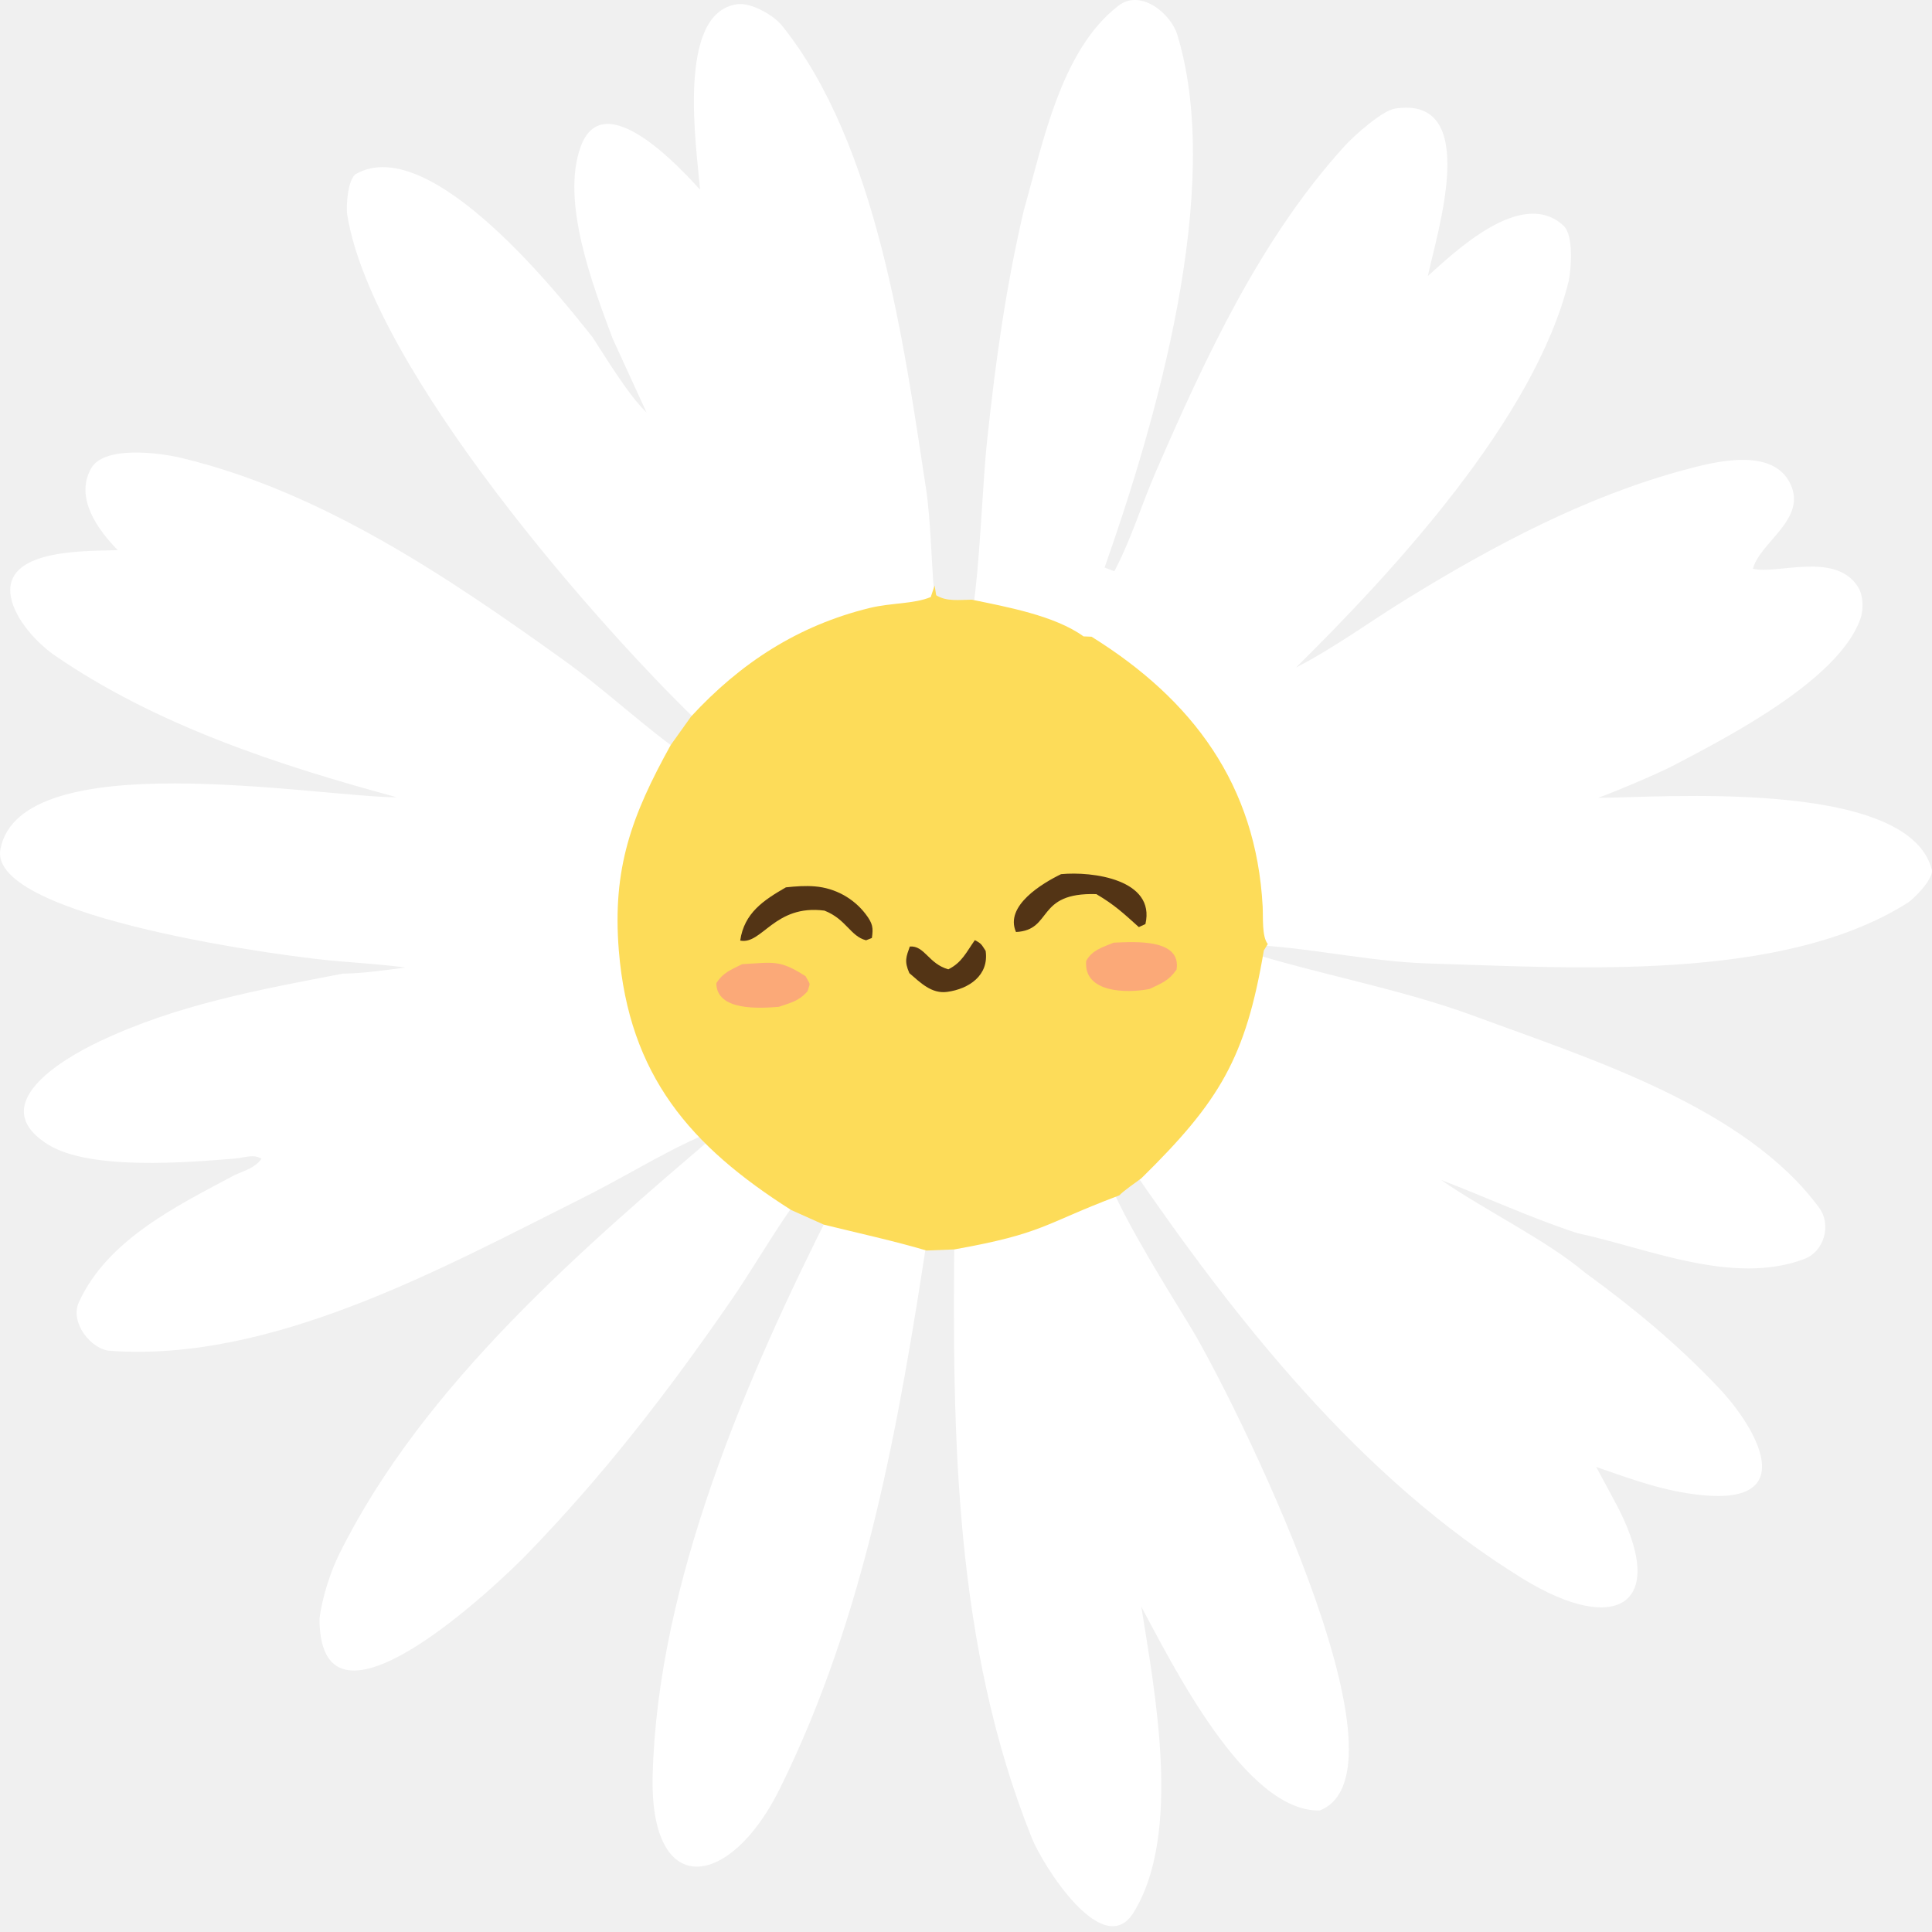
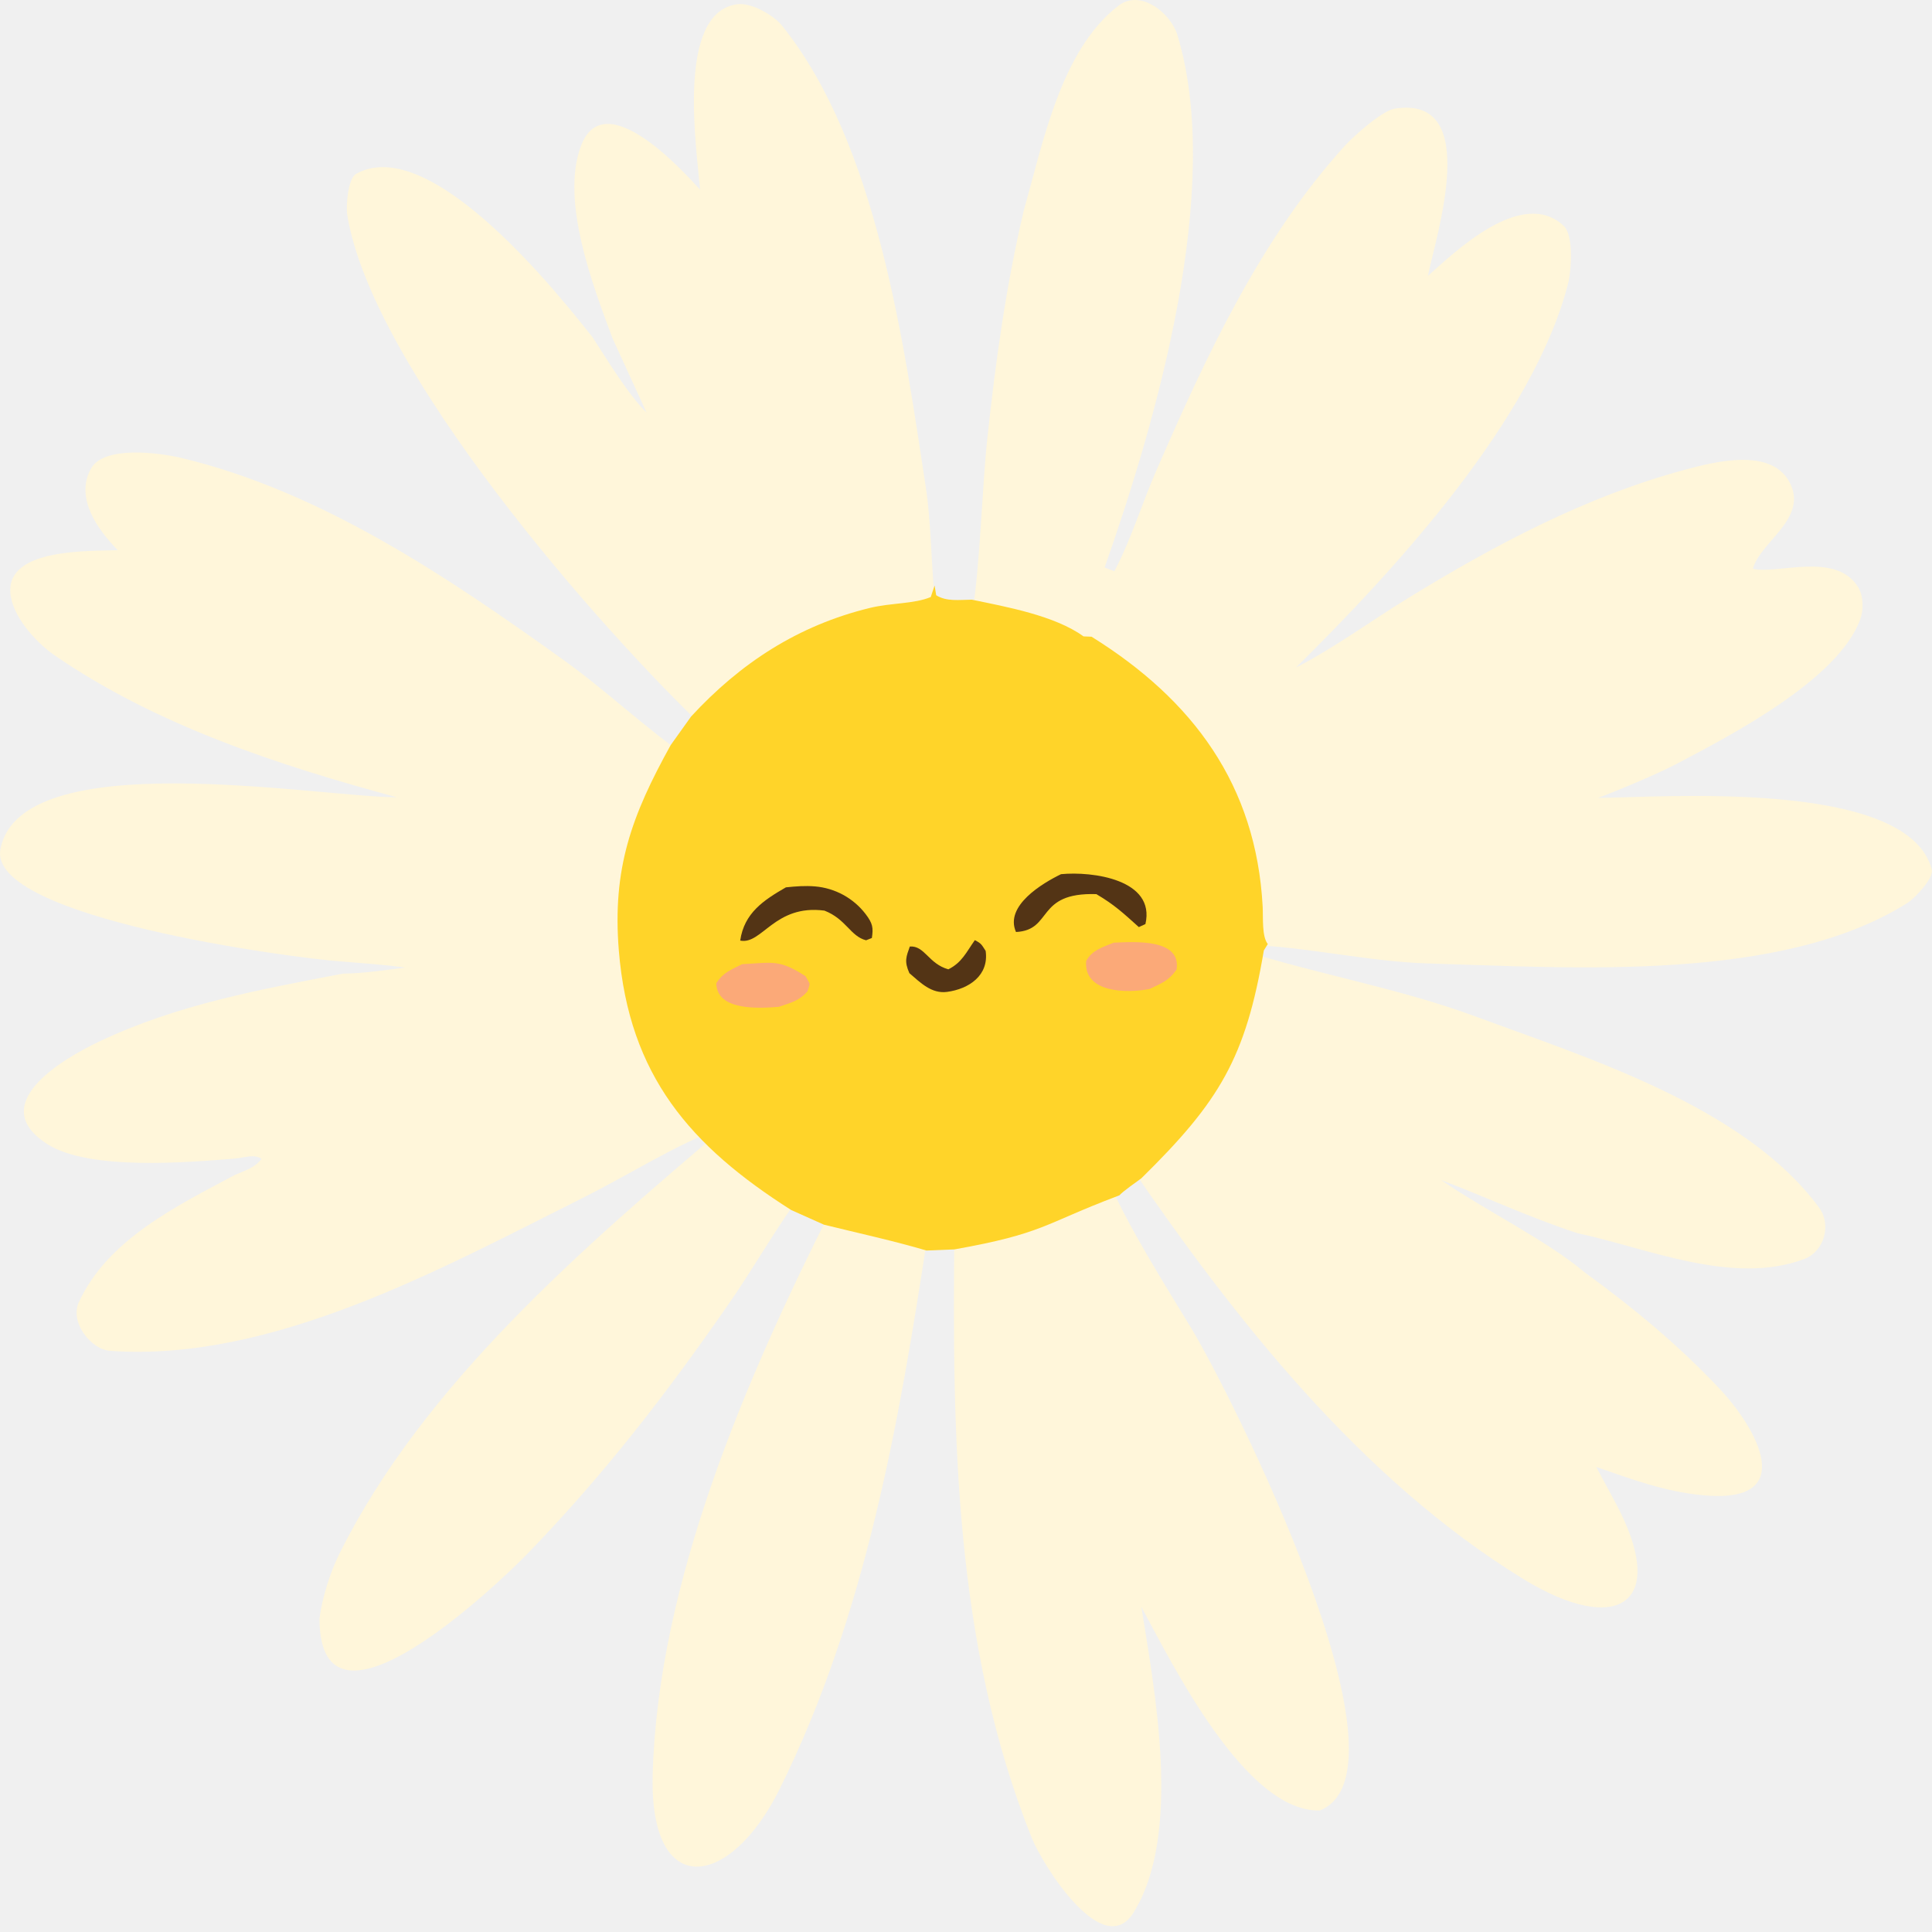
<svg xmlns="http://www.w3.org/2000/svg" width="100" height="100" viewBox="0 0 100 100" fill="none">
  <g clip-path="url(#clip0_233_160)">
-     <path d="M57.893 0.294C59.05 -0.594 60.607 0.711 60.937 1.798C63.361 9.753 59.817 21.868 57.174 29.376L57.678 29.567L57.777 29.377C58.576 27.818 59.118 26.042 59.838 24.388C62.403 18.489 65.244 12.346 69.61 7.545C70.066 7.043 71.534 5.729 72.189 5.624C76.711 4.903 74.35 12.114 73.907 14.284C75.24 13.102 78.768 9.656 80.935 11.689C81.455 12.178 81.328 13.894 81.195 14.548C79.447 21.663 72.111 29.582 67.079 34.552C69.068 33.535 70.94 32.148 72.854 30.976C77.334 28.222 82.073 25.703 87.177 24.323C88.764 23.893 91.793 23.111 92.688 25.085C93.504 26.888 91.105 28.058 90.731 29.436C91.938 29.759 95.008 28.521 96.169 30.379C96.456 30.837 96.466 31.564 96.284 32.062C95.141 35.183 89.59 38.06 86.742 39.558C85.782 40.063 83.661 40.952 82.716 41.297C85.752 41.297 98.756 40.246 99.99 45.009C100.104 45.451 99.101 46.5 98.74 46.728C92.217 50.862 81.408 50.089 73.926 49.868C70.851 49.778 67.576 48.999 64.544 48.897L64.354 49.205C68.219 50.436 72.449 51.161 76.355 52.607C82.163 54.756 90.323 57.283 94.162 62.517C94.801 63.389 94.437 64.78 93.365 65.176C89.645 66.552 85.244 64.592 81.643 63.827C79.187 63.023 76.977 61.986 74.594 61.077C76.766 62.592 80.09 64.217 82.014 65.852C84.536 67.684 86.813 69.566 88.96 71.833C90.972 73.958 93.142 77.876 88.129 77.392C86.139 77.2 84.496 76.577 82.62 75.929C82.931 76.498 83.259 77.12 83.564 77.681C86.485 83.058 83.704 84.71 78.841 81.725C70.443 76.571 63.911 68.269 58.427 60.243C58.161 60.44 57.568 60.852 57.368 61.068L57.447 61.258C58.335 63.387 60.404 66.684 61.649 68.731C63.679 72.07 73.524 91.656 68.313 93.709C64.471 93.81 60.682 86.141 59.075 83.165C59.753 87.466 61.204 94.91 58.675 98.989C57.095 101.538 53.962 96.519 53.41 95.143C49.396 85.142 49.287 74.296 49.4 63.682L48.044 63.737C46.544 73.6 44.825 83.58 40.352 92.605C37.78 97.792 33.609 98.363 33.782 91.857C34.048 81.909 38.624 71.314 43.086 62.485L41.506 61.777C40.365 63.243 38.904 65.8 37.729 67.473C34.499 72.136 31.275 76.318 27.292 80.43C25.914 81.852 16.566 90.849 16.537 83.803C16.66 82.725 17.096 81.371 17.571 80.415C21.931 71.63 30.293 64.474 37.582 58.282L37.467 58.325C34.865 59.293 32.815 60.676 30.06 62.055C22.791 65.693 14.05 70.517 5.695 69.918C4.714 69.848 3.604 68.451 4.078 67.41C5.564 64.16 9.151 62.421 12.159 60.814C12.702 60.578 13.207 60.438 13.536 59.976C13.142 59.735 12.762 59.895 12.197 59.964C9.734 60.165 4.659 60.598 2.485 59.24C-0.79 57.192 3.191 54.833 5.129 53.913C9.169 51.995 13.379 51.234 17.75 50.395C18.81 50.385 19.921 50.214 20.977 50.08C19.916 49.931 18.719 49.855 17.642 49.762C15.257 49.601 -0.668 47.512 0.022 43.947C1.078 38.491 16.287 41.238 20.547 41.269C14.45 39.617 8.049 37.538 2.748 33.865C1.808 33.188 0.611 31.863 0.534 30.655C0.392 28.364 4.623 28.537 6.096 28.476C5.047 27.405 3.872 25.775 4.706 24.261C5.372 23.041 8.266 23.434 9.401 23.706C16.661 25.452 23.165 29.857 29.154 34.151C31.452 35.799 33.405 37.696 35.681 39.261L36.666 37.88C36.815 37.718 36.965 37.559 37.117 37.404C36.965 37.559 36.814 37.718 36.665 37.88C31.055 32.586 19.254 19.096 17.972 11.112C17.901 10.659 18.009 9.239 18.43 9.002C22.332 6.805 29.163 15.563 30.679 17.469C31.432 18.626 32.523 20.439 33.466 21.355L31.707 17.517C30.68 14.759 28.998 10.382 30.075 7.544C31.278 4.373 35.286 8.779 36.234 9.814C36.064 7.684 34.97 0.649 38.16 0.218C38.87 0.122 40.035 0.771 40.488 1.34C45.385 7.453 46.778 17.724 47.926 25.262C48.179 26.927 48.197 28.976 48.359 30.779L48.439 31.535L48.515 32.007C49.016 32.32 49.612 32.228 50.236 32.221L50.322 31.755C50.729 29.313 50.831 25.227 51.099 22.741C51.529 18.726 52.057 14.873 52.997 10.867C53.985 7.407 54.904 2.59 57.893 0.294ZM55.183 33.708C55.343 33.8 55.495 33.895 55.636 33.998C55.495 33.895 55.343 33.8 55.183 33.708Z" fill="white" />
-     <path d="M48.375 30.305L48.457 30.81C48.994 31.145 49.631 31.047 50.3 31.039C52.072 31.405 54.604 31.864 56.082 32.939L56.498 32.956C61.75 36.223 65.017 40.635 65.355 46.918C65.386 47.492 65.307 48.475 65.621 48.864L65.416 49.194C64.479 54.752 63.125 57.013 59.071 60.993C58.786 61.203 58.15 61.642 57.936 61.873L57.816 61.918C54.002 63.359 54.037 63.84 49.404 64.668L47.953 64.727C46.33 64.243 44.315 63.8 42.644 63.388L40.952 62.631C35.749 59.326 32.56 55.684 32.031 49.203C31.685 44.945 32.695 42.214 34.716 38.564L35.77 37.088C38.325 34.317 41.309 32.373 45.018 31.468C46.127 31.197 47.3 31.267 48.176 30.903L48.375 30.305Z" fill="#FDDC59" />
+     <path d="M57.893 0.294C59.05 -0.594 60.607 0.711 60.937 1.798C63.361 9.753 59.817 21.868 57.174 29.376L57.678 29.567L57.777 29.377C58.576 27.818 59.118 26.042 59.838 24.388C62.403 18.489 65.244 12.346 69.61 7.545C70.066 7.043 71.534 5.729 72.189 5.624C76.711 4.903 74.35 12.114 73.907 14.284C75.24 13.102 78.768 9.656 80.935 11.689C81.455 12.178 81.328 13.894 81.195 14.548C79.447 21.663 72.111 29.582 67.079 34.552C69.068 33.535 70.94 32.148 72.854 30.976C77.334 28.222 82.073 25.703 87.177 24.323C88.764 23.893 91.793 23.111 92.688 25.085C93.504 26.888 91.105 28.058 90.731 29.436C91.938 29.759 95.008 28.521 96.169 30.379C96.456 30.837 96.466 31.564 96.284 32.062C95.141 35.183 89.59 38.06 86.742 39.558C85.782 40.063 83.661 40.952 82.716 41.297C85.752 41.297 98.756 40.246 99.99 45.009C100.104 45.451 99.101 46.5 98.74 46.728C92.217 50.862 81.408 50.089 73.926 49.868C70.851 49.778 67.576 48.999 64.544 48.897L64.354 49.205C68.219 50.436 72.449 51.161 76.355 52.607C82.163 54.756 90.323 57.283 94.162 62.517C94.801 63.389 94.437 64.78 93.365 65.176C89.645 66.552 85.244 64.592 81.643 63.827C79.187 63.023 76.977 61.986 74.594 61.077C76.766 62.592 80.09 64.217 82.014 65.852C84.536 67.684 86.813 69.566 88.96 71.833C90.972 73.958 93.142 77.876 88.129 77.392C86.139 77.2 84.496 76.577 82.62 75.929C82.931 76.498 83.259 77.12 83.564 77.681C86.485 83.058 83.704 84.71 78.841 81.725C70.443 76.571 63.911 68.269 58.427 60.243C58.161 60.44 57.568 60.852 57.368 61.068L57.447 61.258C58.335 63.387 60.404 66.684 61.649 68.731C63.679 72.07 73.524 91.656 68.313 93.709C64.471 93.81 60.682 86.141 59.075 83.165C59.753 87.466 61.204 94.91 58.675 98.989C57.095 101.538 53.962 96.519 53.41 95.143C49.396 85.142 49.287 74.296 49.4 63.682L48.044 63.737C46.544 73.6 44.825 83.58 40.352 92.605C37.78 97.792 33.609 98.363 33.782 91.857C34.048 81.909 38.624 71.314 43.086 62.485L41.506 61.777C40.365 63.243 38.904 65.8 37.729 67.473C34.499 72.136 31.275 76.318 27.292 80.43C25.914 81.852 16.566 90.849 16.537 83.803C16.66 82.725 17.096 81.371 17.571 80.415C21.931 71.63 30.293 64.474 37.582 58.282L37.467 58.325C34.865 59.293 32.815 60.676 30.06 62.055C22.791 65.693 14.05 70.517 5.695 69.918C4.714 69.848 3.604 68.451 4.078 67.41C5.564 64.16 9.151 62.421 12.159 60.814C12.702 60.578 13.207 60.438 13.536 59.976C13.142 59.735 12.762 59.895 12.197 59.964C9.734 60.165 4.659 60.598 2.485 59.24C-0.79 57.192 3.191 54.833 5.129 53.913C9.169 51.995 13.379 51.234 17.75 50.395C18.81 50.385 19.921 50.214 20.977 50.08C19.916 49.931 18.719 49.855 17.642 49.762C15.257 49.601 -0.668 47.512 0.022 43.947C1.078 38.491 16.287 41.238 20.547 41.269C14.45 39.617 8.049 37.538 2.748 33.865C1.808 33.188 0.611 31.863 0.534 30.655C0.392 28.364 4.623 28.537 6.096 28.476C5.047 27.405 3.872 25.775 4.706 24.261C5.372 23.041 8.266 23.434 9.401 23.706C16.661 25.452 23.165 29.857 29.154 34.151C31.452 35.799 33.405 37.696 35.681 39.261L36.666 37.88C36.815 37.718 36.965 37.559 37.117 37.404C36.965 37.559 36.814 37.718 36.665 37.88C31.055 32.586 19.254 19.096 17.972 11.112C17.901 10.659 18.009 9.239 18.43 9.002C22.332 6.805 29.163 15.563 30.679 17.469C31.432 18.626 32.523 20.439 33.466 21.355L31.707 17.517C30.68 14.759 28.998 10.382 30.075 7.544C31.278 4.373 35.286 8.779 36.234 9.814C36.064 7.684 34.97 0.649 38.16 0.218C38.87 0.122 40.035 0.771 40.488 1.34C45.385 7.453 46.778 17.724 47.926 25.262C48.179 26.927 48.197 28.976 48.359 30.779L48.439 31.535L48.515 32.007C49.016 32.32 49.612 32.228 50.236 32.221L50.322 31.755C50.729 29.313 50.831 25.227 51.099 22.741C51.529 18.726 52.057 14.873 52.997 10.867C53.985 7.407 54.904 2.59 57.893 0.294ZM55.183 33.708C55.343 33.8 55.495 33.895 55.636 33.998C55.495 33.895 55.343 33.8 55.183 33.708Z" fill="#FFF6DA" />
+     <path d="M48.375 30.305L48.457 30.81C48.994 31.145 49.631 31.047 50.3 31.039C52.072 31.405 54.604 31.864 56.082 32.939L56.498 32.956C61.75 36.223 65.017 40.635 65.355 46.918C65.386 47.492 65.307 48.475 65.621 48.864L65.416 49.194C64.479 54.752 63.125 57.013 59.071 60.993C58.786 61.203 58.15 61.642 57.936 61.873L57.816 61.918C54.002 63.359 54.037 63.84 49.404 64.668L47.953 64.727C46.33 64.243 44.315 63.8 42.644 63.388L40.952 62.631C35.749 59.326 32.56 55.684 32.031 49.203C31.685 44.945 32.695 42.214 34.716 38.564L35.77 37.088C38.325 34.317 41.309 32.373 45.018 31.468C46.127 31.197 47.3 31.267 48.176 30.903L48.375 30.305Z" fill="#FFD429" />
    <path d="M57.646 48.792C58.686 48.752 61.154 48.559 60.899 50.186C60.48 50.775 60.141 50.88 59.505 51.188C58.338 51.42 56.073 51.402 56.22 49.736C56.535 49.172 57.049 49.038 57.646 48.792Z" fill="#FBA978" />
    <path d="M40.678 45.929C41.199 45.875 41.67 45.837 42.193 45.881C43.223 45.969 44.17 46.486 44.8 47.306C45.178 47.8 45.206 48.024 45.128 48.55L44.828 48.669C44.012 48.462 43.805 47.576 42.672 47.133C40.09 46.796 39.444 48.913 38.313 48.684C38.519 47.252 39.532 46.589 40.678 45.929Z" fill="#533415" />
    <path d="M54.919 45.247C56.537 45.09 59.82 45.518 59.287 47.83L58.946 47.986C58.139 47.263 57.696 46.839 56.747 46.28C53.587 46.178 54.514 48.144 52.588 48.24C51.984 46.882 53.972 45.707 54.919 45.247Z" fill="#533415" />
    <path d="M38.414 49.905C40.053 49.815 40.345 49.664 41.695 50.527C41.963 51.03 41.945 50.816 41.799 51.307C41.351 51.817 40.939 51.897 40.306 52.114C39.306 52.189 37.099 52.34 37.076 50.892C37.429 50.335 37.832 50.198 38.414 49.905Z" fill="#FBA978" />
    <path d="M50.457 48.662C50.807 48.84 50.805 48.895 51.017 49.218C51.197 50.483 50.16 51.186 49.023 51.34C48.215 51.45 47.639 50.859 47.069 50.37C46.791 49.747 46.91 49.516 47.092 48.991C47.862 48.935 48.057 49.886 49.086 50.172C49.787 49.824 50.013 49.29 50.457 48.662Z" fill="#533415" />
  </g>
  <defs>
    <clipPath id="clip0_233_160">
      <rect width="100" height="100" fill="white" />
    </clipPath>
  </defs>
</svg>
